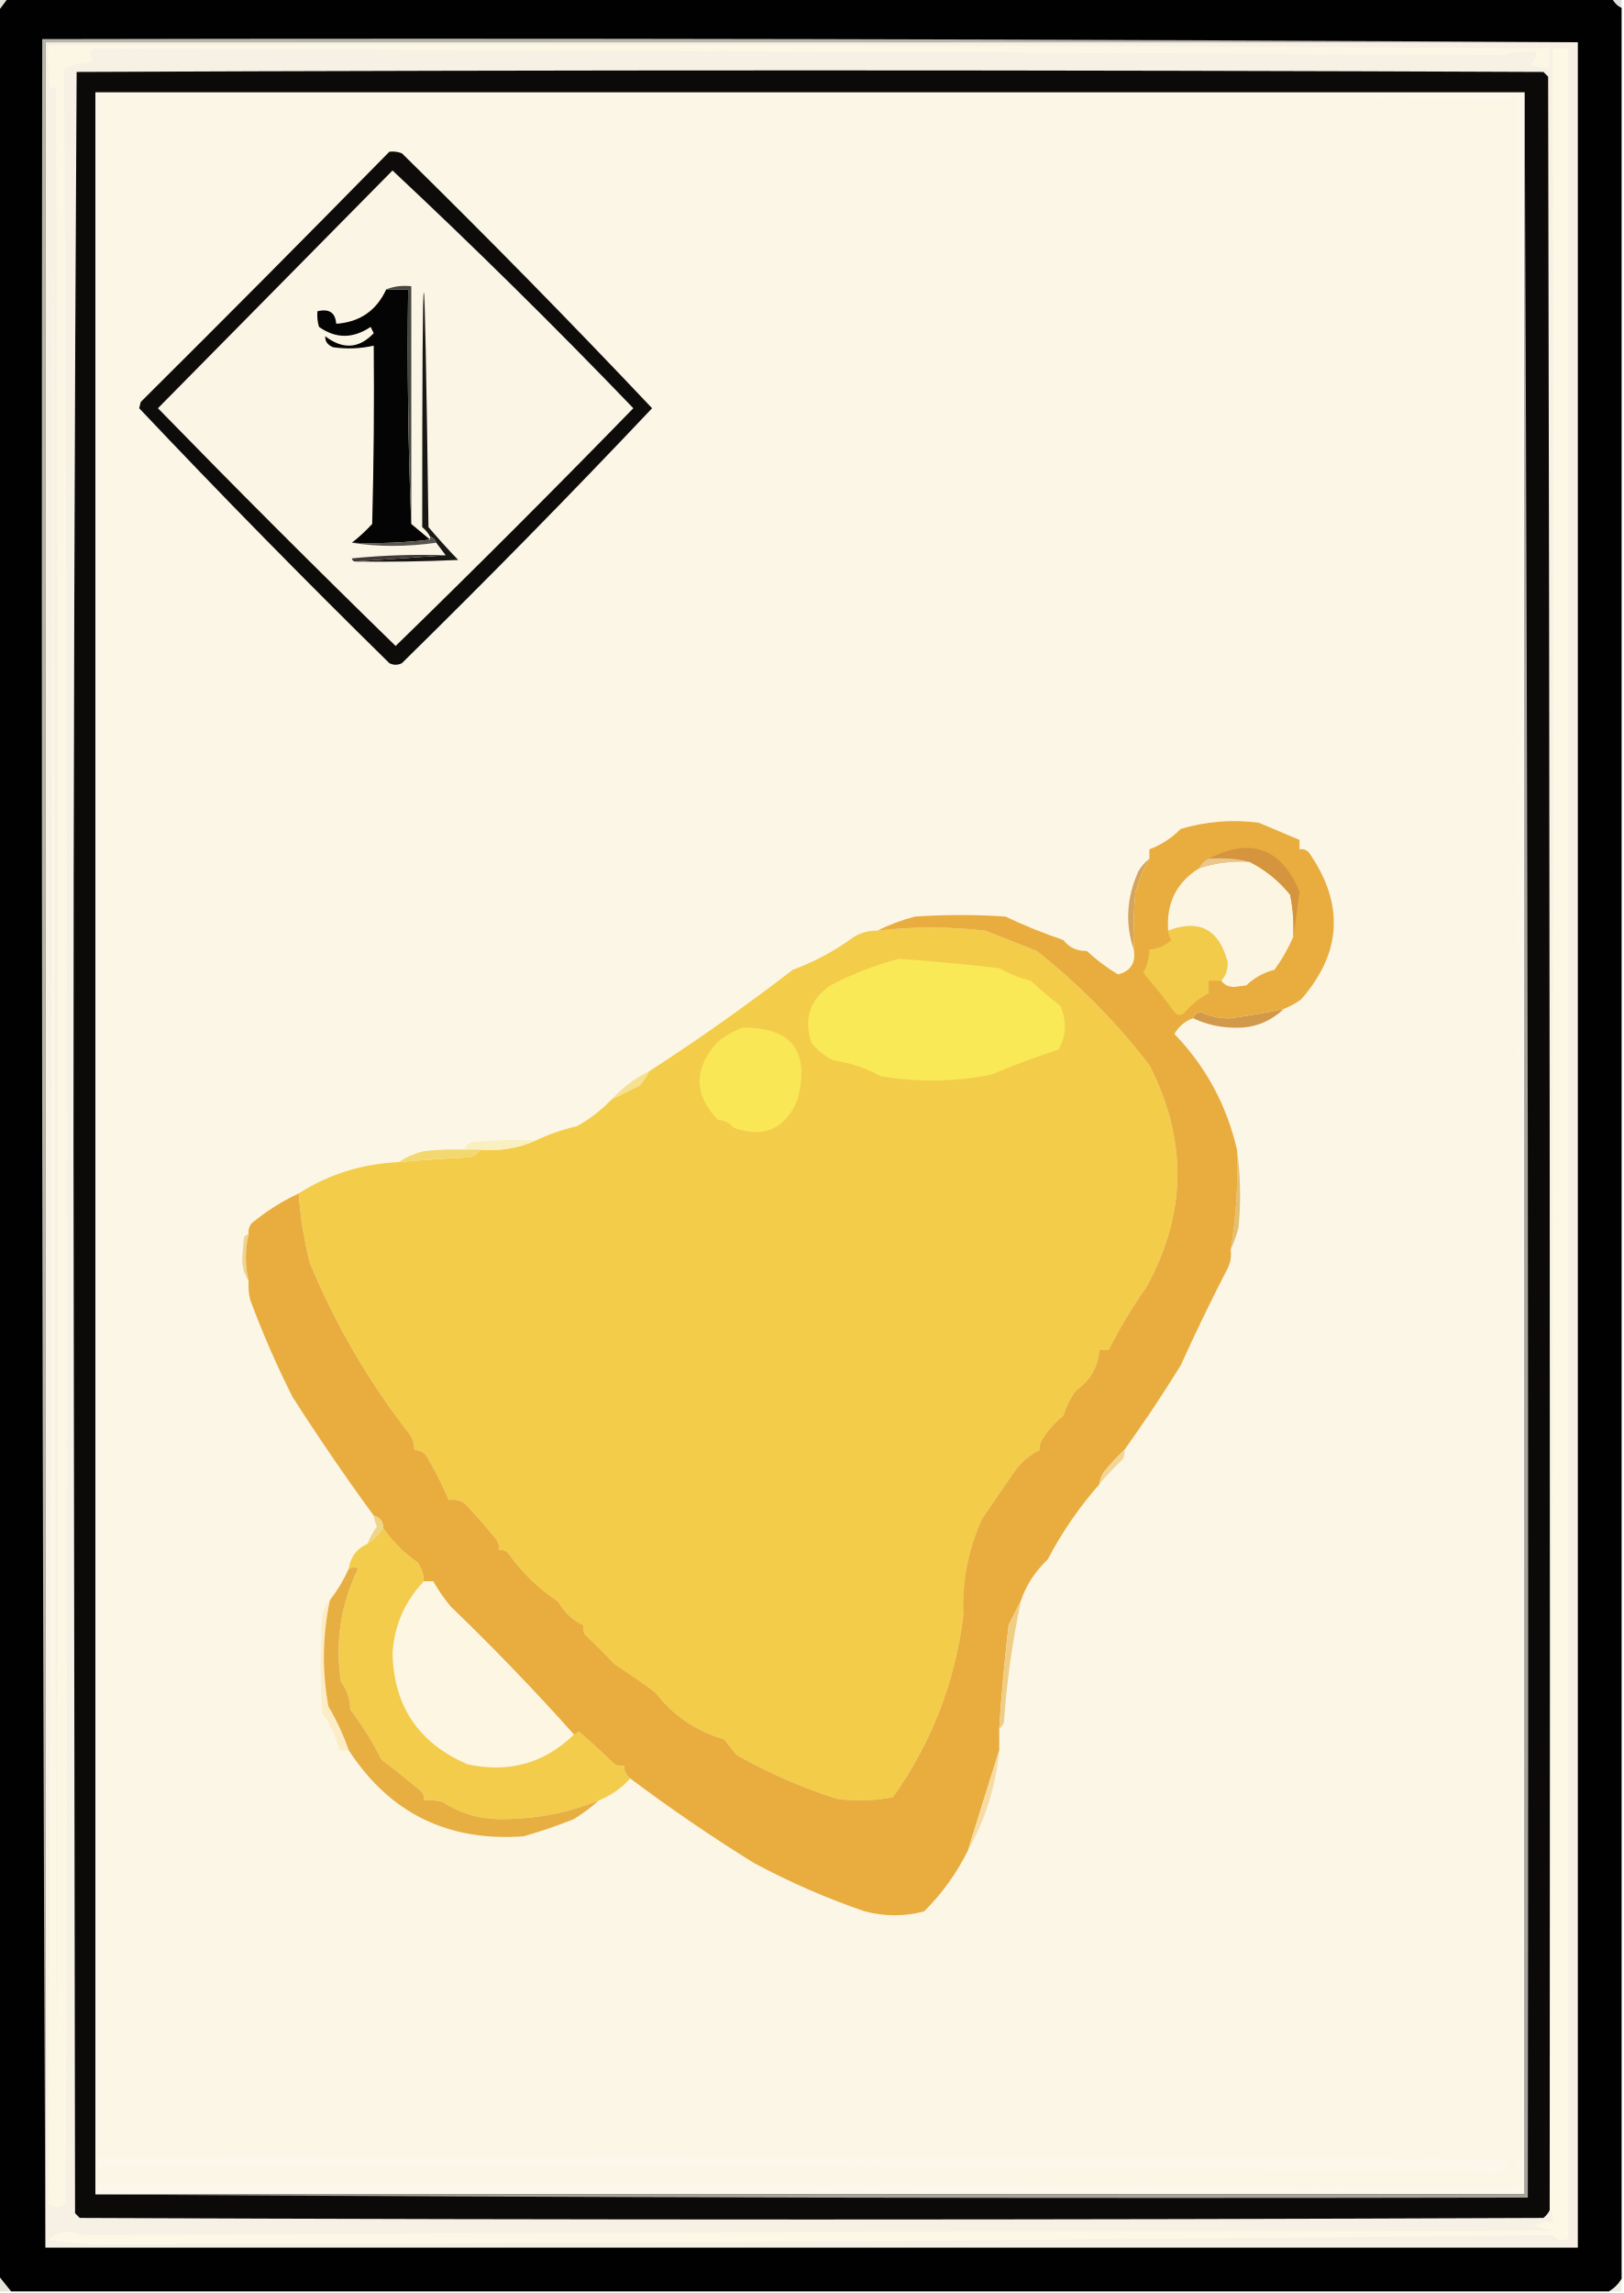
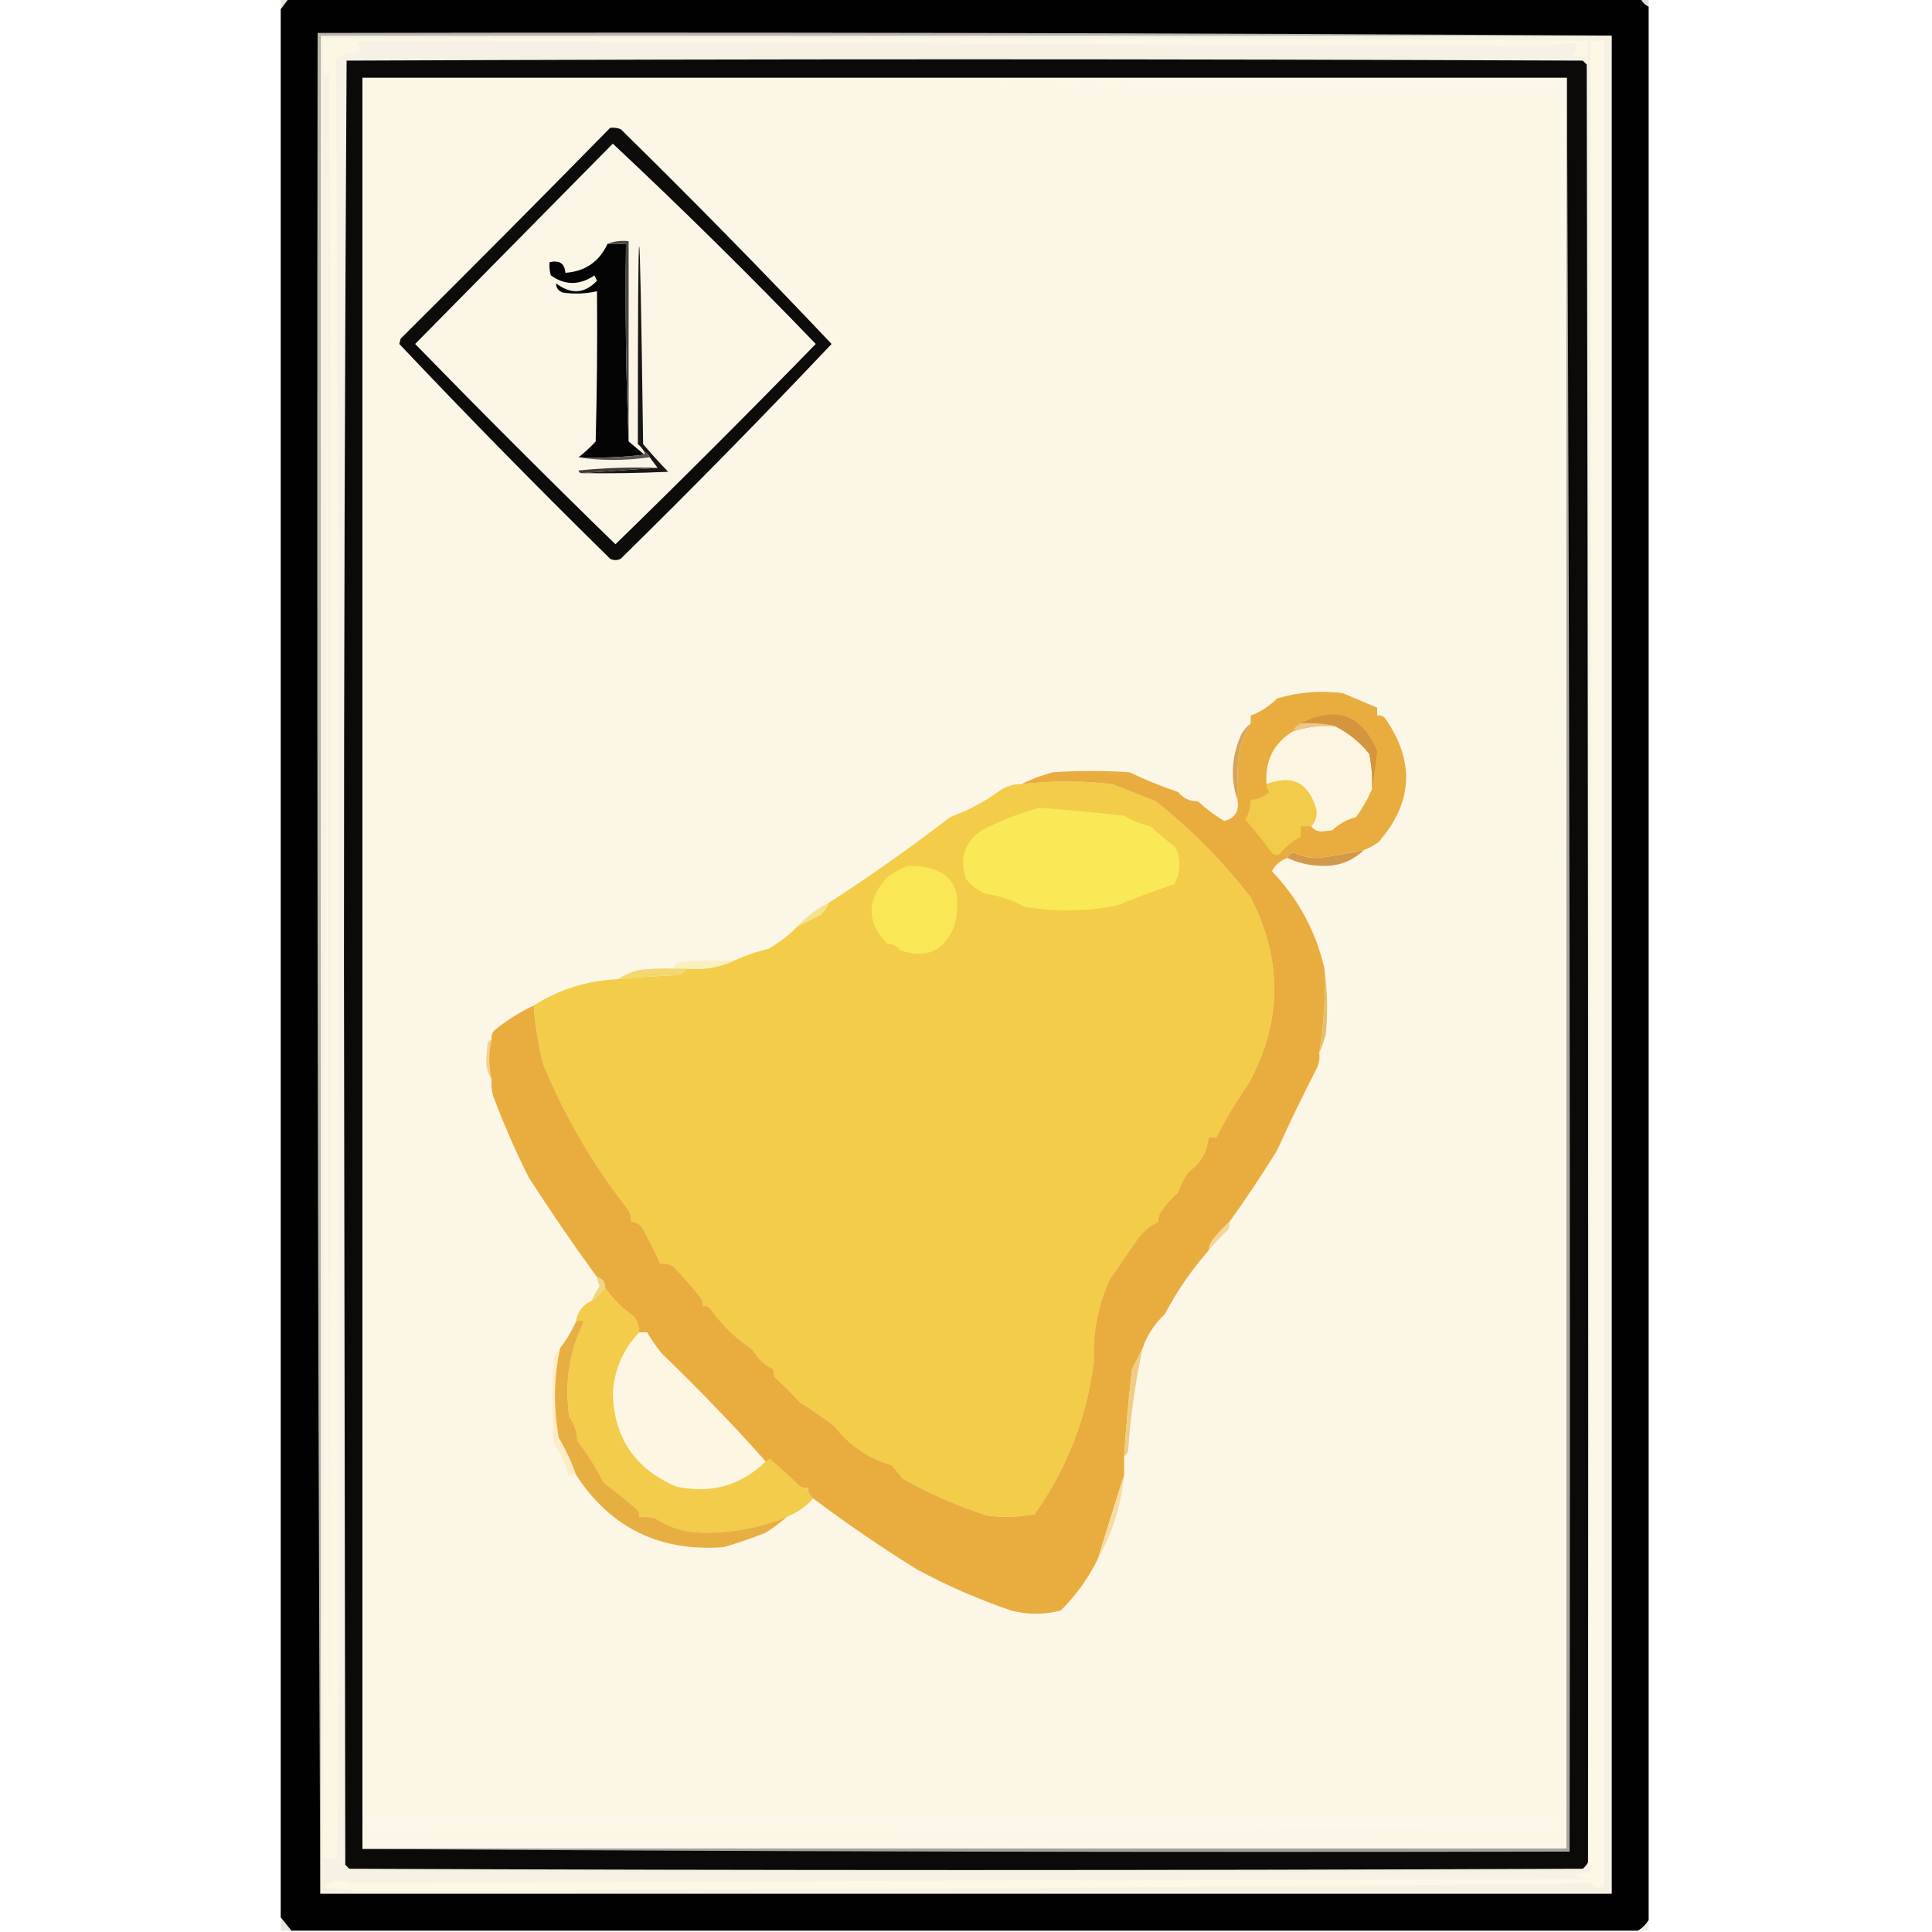
- <svg xmlns="http://www.w3.org/2000/svg" version="1.1" width="519px" height="733px" style="shape-rendering:geometricPrecision; text-rendering:geometricPrecision; image-rendering:optimizeQuality; fill-rule:evenodd; clip-rule:evenodd">
+ <svg xmlns="http://www.w3.org/2000/svg" version="1.1" viewBox="-107 0 733 733" style="shape-rendering:geometricPrecision; text-rendering:geometricPrecision; image-rendering:optimizeQuality; fill-rule:evenodd; clip-rule:evenodd">
  <g>
    <path style="opacity:1" fill="#e3e3d7" d="M -0.5,-0.5 C 0.5,-0.5 1.5,-0.5 2.5,-0.5C 1.488,0.872 0.488,2.205 -0.5,3.5C -0.5,2.167 -0.5,0.833 -0.5,-0.5 Z" />
  </g>
  <g>
    <path style="opacity:1" fill="#010101" d="M 2.5,-0.5 C 173.5,-0.5 344.5,-0.5 515.5,-0.5C 516.167,0.833 517.167,1.833 518.5,2.5C 518.5,244.5 518.5,486.5 518.5,728.5C 517.5,730.167 516.167,731.5 514.5,732.5C 344.167,732.5 173.833,732.5 3.5,732.5C 2.136,730.809 0.803,729.142 -0.5,727.5C -0.5,486.167 -0.5,244.833 -0.5,3.5C 0.488,2.205 1.488,0.872 2.5,-0.5 Z" />
  </g>
  <g>
    <path style="opacity:1" fill="#dfdeda" d="M 515.5,-0.5 C 516.5,-0.5 517.5,-0.5 518.5,-0.5C 518.5,0.5 518.5,1.5 518.5,2.5C 517.167,1.833 516.167,0.833 515.5,-0.5 Z" />
  </g>
  <g>
    <path style="opacity:1" fill="#b9b7ac" d="M 504.5,13.5 C 341.167,13.5 177.833,13.5 14.5,13.5C 14.5,248.5 14.5,483.5 14.5,718.5C 13.5,483.334 13.167,248.001 13.5,12.5C 177.334,12.167 341.001,12.5 504.5,13.5 Z" />
  </g>
  <g>
    <path style="opacity:1" fill="#f6f1e4" d="M 504.5,13.5 C 504.5,248.5 504.5,483.5 504.5,718.5C 341.167,718.5 177.833,718.5 14.5,718.5C 14.5,483.5 14.5,248.5 14.5,13.5C 177.833,13.5 341.167,13.5 504.5,13.5 Z" />
  </g>
  <g>
    <path style="opacity:1" fill="#fcf7e5" d="M 15.5,14.5 C 175.501,14.167 335.501,14.5 495.5,15.5C 495.08,17.326 495.08,19.326 495.5,21.5C 493.396,21.799 491.396,21.466 489.5,20.5C 490.833,19.38 491.333,18.047 491,16.5C 487.757,16.33 484.424,16.663 481,17.5C 330.821,16.834 180.654,16.167 30.5,15.5C 29.692,15.808 29.025,16.308 28.5,17C 29.833,18 29.833,19 28.5,20C 25.629,20.118 22.962,20.784 20.5,22C 21.659,249.335 21.826,476.835 21,704.5C 19.186,705.76 17.353,705.76 15.5,704.5C 16.332,479.873 16.832,255.206 17,30.5C 17.333,249.5 17.667,468.5 18,687.5C 18.667,468.167 18.667,248.833 18,29.5C 17.683,27.699 17.016,27.366 16,28.5C 15.501,23.845 15.334,19.178 15.5,14.5 Z" />
  </g>
  <g>
    <path style="opacity:1" fill="#fdf7e6" d="M 495.5,706.5 C 495.5,705.5 495.5,704.5 495.5,703.5C 496.5,474.334 496.833,245.001 496.5,15.5C 498.167,15.5 499.833,15.5 501.5,15.5C 501.513,249.393 501.513,482.727 501.5,715.5C 499.635,716.666 497.968,716.333 496.5,714.5C 341.268,716.166 185.935,717.166 30.5,717.5C 25.452,717.25 20.452,716.75 15.5,716C 18.646,713.306 22.146,712.806 26,714.5C 183.15,713.67 340.316,713.17 497.5,713C 495.1,712.814 492.766,712.314 490.5,711.5C 492.396,710.534 494.396,710.201 496.5,710.5C 496.768,708.901 496.434,707.568 495.5,706.5 Z" />
  </g>
  <g>
    <path style="opacity:1" fill="#0b0a09" d="M 495.5,703.5 C 495.5,704.5 495.5,705.5 495.5,706.5C 495.047,707.458 494.381,708.292 493.5,709C 337.5,709.667 181.5,709.667 25.5,709C 25,708.5 24.5,708 24,707.5C 23.833,593.5 23.667,479.5 23.5,365.5C 23.5,251.264 23.834,137.097 24.5,23C 180.833,22.333 337.167,22.333 493.5,23C 494,23.5 494.5,24 495,24.5C 495.5,250.833 495.667,477.166 495.5,703.5 Z" />
  </g>
  <g>
    <path style="opacity:1" fill="#fbf7ea" d="M 487.5,29.5 C 487.5,253.5 487.5,477.5 487.5,701.5C 335.167,701.5 182.833,701.5 30.5,701.5C 30.5,477.5 30.5,253.5 30.5,29.5C 182.833,29.5 335.167,29.5 487.5,29.5 Z" />
  </g>
  <g>
    <path style="opacity:1" fill="#fcf6e6" d="M 31.5,30.5 C 182.737,30.168 333.903,30.501 485,31.5C 485.168,250.54 485.668,469.54 486.5,688.5C 485.833,689.833 485.167,691.167 484.5,692.5C 485.814,694.452 486.48,696.285 486.5,698C 485.391,698.638 484.225,699.138 483,699.5C 332.528,698.502 182.028,698.169 31.5,698.5C 31.5,696.5 31.5,694.5 31.5,692.5C 181.308,691.837 330.975,692.504 480.5,694.5C 483.151,692.585 482.817,691.085 479.5,690C 330.167,689.5 180.834,689.333 31.5,689.5C 31.5,469.833 31.5,250.167 31.5,30.5 Z" />
  </g>
  <g>
    <path style="opacity:1" fill="#0e0c0a" d="M 124.5,48.5 C 125.873,48.343 127.207,48.51 128.5,49C 155.739,75.738 182.406,102.904 208.5,130.5C 182.406,158.096 155.739,185.262 128.5,212C 127.167,212.667 125.833,212.667 124.5,212C 97.261,185.262 70.594,158.096 44.5,130.5C 44.667,129.833 44.833,129.167 45,128.5C 71.702,101.965 98.202,75.299 124.5,48.5 Z" />
  </g>
  <g>
    <path style="opacity:1" fill="#fbf5e6" d="M 125.5,54.5 C 151.763,79.095 177.429,104.428 202.5,130.5C 177.5,156.167 152.167,181.5 126.5,206.5C 100.833,181.5 75.5,156.167 50.5,130.5C 75.521,105.146 100.521,79.812 125.5,54.5 Z" />
  </g>
  <g>
    <path style="opacity:1" fill="#050404" d="M 123.5,92.5 C 125.833,92.5 128.167,92.5 130.5,92.5C 130.169,117.672 130.502,142.672 131.5,167.5C 133.475,169.137 135.475,170.804 137.5,172.5C 129.35,173.493 121.017,173.826 112.5,173.5C 114.771,171.734 116.937,169.734 119,167.5C 119.5,148.503 119.667,129.503 119.5,110.5C 115.204,111.463 110.871,111.629 106.5,111C 104.745,110.28 103.911,109.113 104,107.5C 109.645,111.803 114.811,111.47 119.5,106.5C 119.167,105.833 118.833,105.167 118.5,104.5C 112.866,108.297 107.366,108.297 102,104.5C 101.506,102.866 101.34,101.199 101.5,99.5C 105.241,98.599 107.241,99.932 107.5,103.5C 115.014,102.984 120.347,99.317 123.5,92.5 Z" />
  </g>
  <g>
    <path style="opacity:1" fill="#191714" d="M 113.5,179.5 C 123.167,178.833 132.833,178.167 142.5,177.5C 141.5,176.167 140.5,174.833 139.5,173.5C 139.167,172.5 138.5,171.833 137.5,171.5C 136.878,170.373 136.045,169.373 135,168.5C 135,68.5 135.667,68.5 137,168.5C 140.05,172.095 143.216,175.595 146.5,179C 135.505,179.5 124.505,179.667 113.5,179.5 Z" />
  </g>
  <g>
    <path style="opacity:1" fill="#47473f" d="M 123.5,92.5 C 125.948,91.527 128.615,91.194 131.5,91.5C 131.5,116.833 131.5,142.167 131.5,167.5C 130.502,142.672 130.169,117.672 130.5,92.5C 128.167,92.5 125.833,92.5 123.5,92.5 Z" />
  </g>
  <g>
    <path style="opacity:1" fill="#58564e" d="M 137.5,171.5 C 138.5,171.833 139.167,172.5 139.5,173.5C 129.83,174.835 120.83,174.835 112.5,173.5C 121.017,173.826 129.35,173.493 137.5,172.5C 137.5,172.167 137.5,171.833 137.5,171.5 Z" />
  </g>
  <g>
    <path style="opacity:1" fill="#403b39" d="M 142.5,177.5 C 132.833,178.167 123.167,178.833 113.5,179.5C 112.957,179.44 112.624,179.107 112.5,178.5C 122.478,177.501 132.478,177.168 142.5,177.5 Z" />
  </g>
  <g>
    <path style="opacity:1" fill="#d5a55e" d="M 367.5,274.5 C 365.557,277.88 364.057,281.547 363,285.5C 362.501,291.491 362.334,297.491 362.5,303.5C 359.7,295.271 360.2,286.938 364,278.5C 364.949,276.907 366.115,275.574 367.5,274.5 Z" />
  </g>
  <g>
    <path style="opacity:1" fill="#d3994a" d="M 410.5,322.5 C 405.932,326.859 400.432,328.859 394,328.5C 389.577,328.36 385.41,327.36 381.5,325.5C 381.866,324.305 382.699,323.639 384,323.5C 386.981,324.959 390.148,325.626 393.5,325.5C 399.208,324.708 404.874,323.708 410.5,322.5 Z" />
  </g>
  <g>
    <path style="opacity:1" fill="#f3cc49" d="M 95.5,381.5 C 105.198,375.331 115.864,371.998 127.5,371.5C 134.809,370.816 142.142,370.316 149.5,370C 151.32,369.8 152.653,368.966 153.5,367.5C 159.892,368.05 165.892,367.05 171.5,364.5C 175.609,362.55 179.943,361.05 184.5,360C 188.647,357.675 192.313,354.841 195.5,351.5C 198.478,350.011 201.478,348.511 204.5,347C 205.748,345.6 206.748,344.1 207.5,342.5C 223.139,332.403 238.473,321.569 253.5,310C 260.486,307.423 266.986,303.923 273,299.5C 275.319,298.129 277.819,297.462 280.5,297.5C 291.989,296.179 303.489,296.179 315,297.5C 320.509,299.684 326.009,301.851 331.5,304C 345.104,314.77 357.104,326.936 367.5,340.5C 379.77,364.447 379.437,388.113 366.5,411.5C 361.956,417.935 357.956,424.601 354.5,431.5C 353.5,431.5 352.5,431.5 351.5,431.5C 351.076,437.014 348.576,441.347 344,444.5C 342.238,446.936 340.904,449.602 340,452.5C 337.195,454.792 334.862,457.459 333,460.5C 332.517,461.448 332.351,462.448 332.5,463.5C 329.645,464.834 327.145,466.834 325,469.5C 321.33,474.753 317.664,480.086 314,485.5C 309.534,495.285 307.534,505.618 308,516.5C 305.356,537.761 297.856,557.095 285.5,574.5C 279.528,575.664 273.528,575.83 267.5,575C 256.325,571.41 245.658,566.744 235.5,561C 234.167,559.333 232.833,557.667 231.5,556C 222.529,553.356 215.196,548.356 209.5,541C 205.289,537.868 200.956,534.868 196.5,532C 193.473,528.728 190.306,525.561 187,522.5C 186.517,521.552 186.351,520.552 186.5,519.5C 183.111,517.95 180.444,515.45 178.5,512C 172.168,507.809 166.835,502.642 162.5,496.5C 161.675,495.614 160.675,495.281 159.5,495.5C 159.649,494.448 159.483,493.448 159,492.5C 155.686,488.352 152.186,484.352 148.5,480.5C 146.955,479.548 145.288,479.215 143.5,479.5C 141.644,475.159 139.478,470.826 137,466.5C 136.092,464.561 134.592,463.561 132.5,463.5C 132.509,461.692 132.009,460.025 131,458.5C 117.815,441.644 107.148,423.311 99,403.5C 97.187,396.254 96.021,388.921 95.5,381.5 Z" />
  </g>
  <g>
    <path style="opacity:1" fill="#f9e957" d="M 287.5,306.5 C 298.164,307.265 308.83,308.265 319.5,309.5C 322.63,311.286 325.964,312.619 329.5,313.5C 332.576,316.324 335.742,318.991 339,321.5C 341.13,326.285 340.964,330.952 338.5,335.5C 331.29,337.85 324.123,340.517 317,343.5C 305.193,345.882 293.36,346.049 281.5,344C 276.879,341.422 271.879,339.756 266.5,339C 263.725,337.626 261.392,335.793 259.5,333.5C 256.874,325.698 258.874,319.531 265.5,315C 272.63,311.254 279.963,308.42 287.5,306.5 Z" />
  </g>
  <g>
    <path style="opacity:1" fill="#f9e756" d="M 237.5,328.5 C 253.22,328.406 259.054,336.073 255,351.5C 251.131,360.964 244.298,363.964 234.5,360.5C 233.286,358.931 231.619,358.098 229.5,358C 221.741,349.816 221.741,341.483 229.5,333C 231.998,331.018 234.665,329.518 237.5,328.5 Z" />
  </g>
  <g>
    <path style="opacity:1" fill="#f4e290" d="M 207.5,342.5 C 206.748,344.1 205.748,345.6 204.5,347C 201.478,348.511 198.478,350.011 195.5,351.5C 198.929,347.738 202.929,344.738 207.5,342.5 Z" />
  </g>
  <g>
    <path style="opacity:1" fill="#f9efbf" d="M 171.5,364.5 C 165.892,367.05 159.892,368.05 153.5,367.5C 151.833,367.5 150.167,367.5 148.5,367.5C 148.881,366.069 149.881,365.236 151.5,365C 158.158,364.5 164.825,364.334 171.5,364.5 Z" />
  </g>
  <g>
    <path style="opacity:1" fill="#f3d870" d="M 148.5,367.5 C 150.167,367.5 151.833,367.5 153.5,367.5C 152.653,368.966 151.32,369.8 149.5,370C 142.142,370.316 134.809,370.816 127.5,371.5C 129.831,369.915 132.497,368.749 135.5,368C 139.821,367.501 144.154,367.334 148.5,367.5 Z" />
  </g>
  <g>
    <path style="opacity:1" fill="#e3c071" d="M 395.5,367.5 C 396.657,375.656 396.823,383.99 396,392.5C 395.302,395.004 394.469,397.337 393.5,399.5C 395.274,388.962 395.94,378.295 395.5,367.5 Z" />
  </g>
  <g>
    <path style="opacity:1" fill="#efd491" d="M 79.5,394.5 C 78.31,399.477 78.31,404.477 79.5,409.5C 77.953,407.193 77.287,404.527 77.5,401.5C 77.667,399.5 77.833,397.5 78,395.5C 78.383,394.944 78.883,394.611 79.5,394.5 Z" />
  </g>
  <g>
    <path style="opacity:1" fill="#e8ad3e" d="M 410.5,322.5 C 404.874,323.708 399.208,324.708 393.5,325.5C 390.148,325.626 386.981,324.959 384,323.5C 382.699,323.639 381.866,324.305 381.5,325.5C 378.931,326.396 376.931,328.062 375.5,330.5C 385.574,340.981 392.241,353.314 395.5,367.5C 395.94,378.295 395.274,388.962 393.5,399.5C 393.799,401.604 393.466,403.604 392.5,405.5C 387.222,415.721 382.222,426.055 377.5,436.5C 371.798,445.72 365.798,454.72 359.5,463.5C 357.239,465.6 355.072,467.934 353,470.5C 352.209,471.745 351.709,473.078 351.5,474.5C 345.085,481.769 339.585,489.769 335,498.5C 331.006,502.279 328.172,506.612 326.5,511.5C 325.208,514.084 323.875,516.75 322.5,519.5C 321.21,530.481 320.21,541.481 319.5,552.5C 319.5,554.833 319.5,557.167 319.5,559.5C 316.171,570.044 312.837,580.71 309.5,591.5C 305.97,598.692 301.303,605.192 295.5,611C 289.231,612.679 282.897,612.679 276.5,611C 264.261,606.808 252.428,601.641 241,595.5C 227.406,587.064 214.239,578.064 201.5,568.5C 200.194,567.533 199.527,566.199 199.5,564.5C 198.448,564.649 197.448,564.483 196.5,564C 192.736,560.378 188.903,556.878 185,553.5C 184.617,554.056 184.117,554.389 183.5,554.5C 170.894,540.392 157.727,526.725 144,513.5C 141.869,510.898 140.035,508.232 138.5,505.5C 137.5,505.5 136.5,505.5 135.5,505.5C 135.435,503.304 134.768,501.304 133.5,499.5C 129.145,496.479 125.479,492.812 122.5,488.5C 122.532,486.381 121.532,485.048 119.5,484.5C 110.443,472.108 101.776,459.441 93.5,446.5C 88.454,436.49 83.954,426.156 80,415.5C 79.504,413.527 79.338,411.527 79.5,409.5C 78.31,404.477 78.31,399.477 79.5,394.5C 79.33,393.178 79.663,392.011 80.5,391C 85.134,387.188 90.134,384.021 95.5,381.5C 96.021,388.921 97.187,396.254 99,403.5C 107.148,423.311 117.815,441.644 131,458.5C 132.009,460.025 132.509,461.692 132.5,463.5C 134.592,463.561 136.092,464.561 137,466.5C 139.478,470.826 141.644,475.159 143.5,479.5C 145.288,479.215 146.955,479.548 148.5,480.5C 152.186,484.352 155.686,488.352 159,492.5C 159.483,493.448 159.649,494.448 159.5,495.5C 160.675,495.281 161.675,495.614 162.5,496.5C 166.835,502.642 172.168,507.809 178.5,512C 180.444,515.45 183.111,517.95 186.5,519.5C 186.351,520.552 186.517,521.552 187,522.5C 190.306,525.561 193.473,528.728 196.5,532C 200.956,534.868 205.289,537.868 209.5,541C 215.196,548.356 222.529,553.356 231.5,556C 232.833,557.667 234.167,559.333 235.5,561C 245.658,566.744 256.325,571.41 267.5,575C 273.528,575.83 279.528,575.664 285.5,574.5C 297.856,557.095 305.356,537.761 308,516.5C 307.534,505.618 309.534,495.285 314,485.5C 317.664,480.086 321.33,474.753 325,469.5C 327.145,466.834 329.645,464.834 332.5,463.5C 332.351,462.448 332.517,461.448 333,460.5C 334.862,457.459 337.195,454.792 340,452.5C 340.904,449.602 342.238,446.936 344,444.5C 348.576,441.347 351.076,437.014 351.5,431.5C 352.5,431.5 353.5,431.5 354.5,431.5C 357.956,424.601 361.956,417.935 366.5,411.5C 379.437,388.113 379.77,364.447 367.5,340.5C 357.104,326.936 345.104,314.77 331.5,304C 326.009,301.851 320.509,299.684 315,297.5C 303.489,296.179 291.989,296.179 280.5,297.5C 284.244,295.638 288.244,294.138 292.5,293C 302.167,292.333 311.833,292.333 321.5,293C 327.536,295.87 333.703,298.37 340,300.5C 341.852,302.886 344.352,304.053 347.5,304C 350.622,306.909 353.955,309.409 357.5,311.5C 361.591,310.399 363.258,307.733 362.5,303.5C 362.334,297.491 362.501,291.491 363,285.5C 364.057,281.547 365.557,277.88 367.5,274.5C 367.5,273.5 367.5,272.5 367.5,271.5C 371.242,270.119 374.576,267.952 377.5,265C 385.656,262.552 393.99,261.886 402.5,263C 406.896,264.87 411.229,266.703 415.5,268.5C 415.5,269.5 415.5,270.5 415.5,271.5C 416.675,271.281 417.675,271.614 418.5,272.5C 429.913,288.887 429.08,304.553 416,319.5C 414.259,320.758 412.426,321.758 410.5,322.5 Z" />
  </g>
  <g>
    <path style="opacity:1" fill="#f1cb49" d="M 390.5,313.5 C 389.167,313.5 387.833,313.5 386.5,313.5C 386.5,314.833 386.5,316.167 386.5,317.5C 383.452,319.033 380.785,321.2 378.5,324C 377.365,324.749 376.365,324.583 375.5,323.5C 372.314,319.155 368.981,314.988 365.5,311C 366.78,308.64 367.447,306.14 367.5,303.5C 370.155,303.341 372.488,302.341 374.5,300.5C 373.873,299.583 373.539,298.583 373.5,297.5C 383.429,293.729 389.762,297.062 392.5,307.5C 392.637,309.841 391.97,311.841 390.5,313.5 Z" />
  </g>
  <g>
    <path style="opacity:1" fill="#fcf5e1" d="M 399.5,275.5 C 404.533,278.022 408.866,281.522 412.5,286C 413.412,290.446 413.745,294.946 413.5,299.5C 411.879,303.245 409.879,306.745 407.5,310C 404.048,310.892 401.048,312.558 398.5,315C 397.167,315.167 395.833,315.333 394.5,315.5C 392.667,315.415 391.334,314.748 390.5,313.5C 391.97,311.841 392.637,309.841 392.5,307.5C 389.762,297.062 383.429,293.729 373.5,297.5C 372.865,288.68 376.198,282.013 383.5,277.5C 388.676,275.816 394.009,275.15 399.5,275.5 Z" />
  </g>
  <g>
    <path style="opacity:1" fill="#d5943e" d="M 413.5,299.5 C 413.745,294.946 413.412,290.446 412.5,286C 408.866,281.522 404.533,278.022 399.5,275.5C 395.366,274.515 391.032,274.182 386.5,274.5C 399.949,267.596 409.616,271.096 415.5,285C 414.907,289.98 414.24,294.814 413.5,299.5 Z" />
  </g>
  <g>
    <path style="opacity:1" fill="#ebc68d" d="M 386.5,274.5 C 391.032,274.182 395.366,274.515 399.5,275.5C 394.009,275.15 388.676,275.816 383.5,277.5C 384.1,276.1 385.1,275.1 386.5,274.5 Z" />
  </g>
  <g>
    <path style="opacity:1" fill="#f3d697" d="M 359.5,463.5 C 359.649,464.552 359.483,465.552 359,466.5C 356.267,469.062 353.767,471.729 351.5,474.5C 351.709,473.078 352.209,471.745 353,470.5C 355.072,467.934 357.239,465.6 359.5,463.5 Z" />
  </g>
  <g>
    <path style="opacity:1" fill="#efd586" d="M 119.5,484.5 C 121.532,485.048 122.532,486.381 122.5,488.5C 121.167,490.5 119.5,492.167 117.5,493.5C 118.259,491.564 119.259,489.731 120.5,488C 120.011,486.862 119.678,485.695 119.5,484.5 Z" />
  </g>
  <g>
    <path style="opacity:1" fill="#fcf6e2" d="M 135.5,505.5 C 136.5,505.5 137.5,505.5 138.5,505.5C 140.035,508.232 141.869,510.898 144,513.5C 157.727,526.725 170.894,540.392 183.5,554.5C 174.059,563.683 162.726,566.849 149.5,564C 133.904,557.31 125.904,545.476 125.5,528.5C 126.065,519.61 129.398,511.944 135.5,505.5 Z" />
  </g>
  <g>
    <path style="opacity:1" fill="#efcd84" d="M 326.5,511.5 C 323.749,524.323 321.916,537.323 321,550.5C 320.722,551.416 320.222,552.082 319.5,552.5C 320.21,541.481 321.21,530.481 322.5,519.5C 323.875,516.75 325.208,514.084 326.5,511.5 Z" />
  </g>
  <g>
    <path style="opacity:1" fill="#f2cc4a" d="M 122.5,488.5 C 125.479,492.812 129.145,496.479 133.5,499.5C 134.768,501.304 135.435,503.304 135.5,505.5C 129.398,511.944 126.065,519.61 125.5,528.5C 125.904,545.476 133.904,557.31 149.5,564C 162.726,566.849 174.059,563.683 183.5,554.5C 184.117,554.389 184.617,554.056 185,553.5C 188.903,556.878 192.736,560.378 196.5,564C 197.448,564.483 198.448,564.649 199.5,564.5C 199.527,566.199 200.194,567.533 201.5,568.5C 198.711,571.624 195.378,573.957 191.5,575.5C 181.925,579.392 171.925,581.392 161.5,581.5C 154.211,581.745 147.544,579.912 141.5,576C 139.527,575.505 137.527,575.338 135.5,575.5C 135.719,574.325 135.386,573.325 134.5,572.5C 130.425,569.047 126.258,565.713 122,562.5C 119.162,556.816 115.828,551.483 112,546.5C 111.946,543.139 110.946,540.139 109,537.5C 107.122,524.839 108.956,512.839 114.5,501.5C 113.767,500.913 112.767,500.913 111.5,501.5C 112.047,497.737 114.047,495.07 117.5,493.5C 119.5,492.167 121.167,490.5 122.5,488.5 Z" />
  </g>
  <g>
    <path style="opacity:1" fill="#fdedc6" d="M 105.5,511.5 C 103.077,522.694 102.911,534.028 105,545.5C 107.652,549.961 109.818,554.627 111.5,559.5C 110.5,559.5 109.5,559.5 108.5,559.5C 107.472,555.113 105.639,551.113 103,547.5C 102.333,537.167 102.333,526.833 103,516.5C 103.374,514.509 104.207,512.842 105.5,511.5 Z" />
  </g>
  <g>
    <path style="opacity:1" fill="#e7af42" d="M 191.5,575.5 C 189.13,577.669 186.463,579.669 183.5,581.5C 178.264,583.6 172.931,585.433 167.5,587C 143.269,588.805 124.602,579.638 111.5,559.5C 109.818,554.627 107.652,549.961 105,545.5C 102.911,534.028 103.077,522.694 105.5,511.5C 107.863,508.451 109.863,505.118 111.5,501.5C 112.767,500.913 113.767,500.913 114.5,501.5C 108.956,512.839 107.122,524.839 109,537.5C 110.946,540.139 111.946,543.139 112,546.5C 115.828,551.483 119.162,556.816 122,562.5C 126.258,565.713 130.425,569.047 134.5,572.5C 135.386,573.325 135.719,574.325 135.5,575.5C 137.527,575.338 139.527,575.505 141.5,576C 147.544,579.912 154.211,581.745 161.5,581.5C 171.925,581.392 181.925,579.392 191.5,575.5 Z" />
  </g>
  <g>
    <path style="opacity:1" fill="#f6dca2" d="M 319.5,559.5 C 318.383,571.016 315.049,581.682 309.5,591.5C 312.837,580.71 316.171,570.044 319.5,559.5 Z" />
  </g>
  <g>
    <path style="opacity:1" fill="#a8a59d" d="M 487.5,29.5 C 488.5,253.666 488.833,477.999 488.5,702.5C 335.666,702.833 182.999,702.5 30.5,701.5C 182.833,701.5 335.167,701.5 487.5,701.5C 487.5,477.5 487.5,253.5 487.5,29.5 Z" />
  </g>
  <g>
    <path style="opacity:1" fill="#e7e4da" d="M -0.5,727.5 C 0.803,729.142 2.136,730.809 3.5,732.5C 2.167,732.5 0.833,732.5 -0.5,732.5C -0.5,730.833 -0.5,729.167 -0.5,727.5 Z" />
  </g>
  <g>
    <path style="opacity:1" fill="#eeece2" d="M 518.5,728.5 C 518.5,729.833 518.5,731.167 518.5,732.5C 517.167,732.5 515.833,732.5 514.5,732.5C 516.167,731.5 517.5,730.167 518.5,728.5 Z" />
  </g>
</svg>
